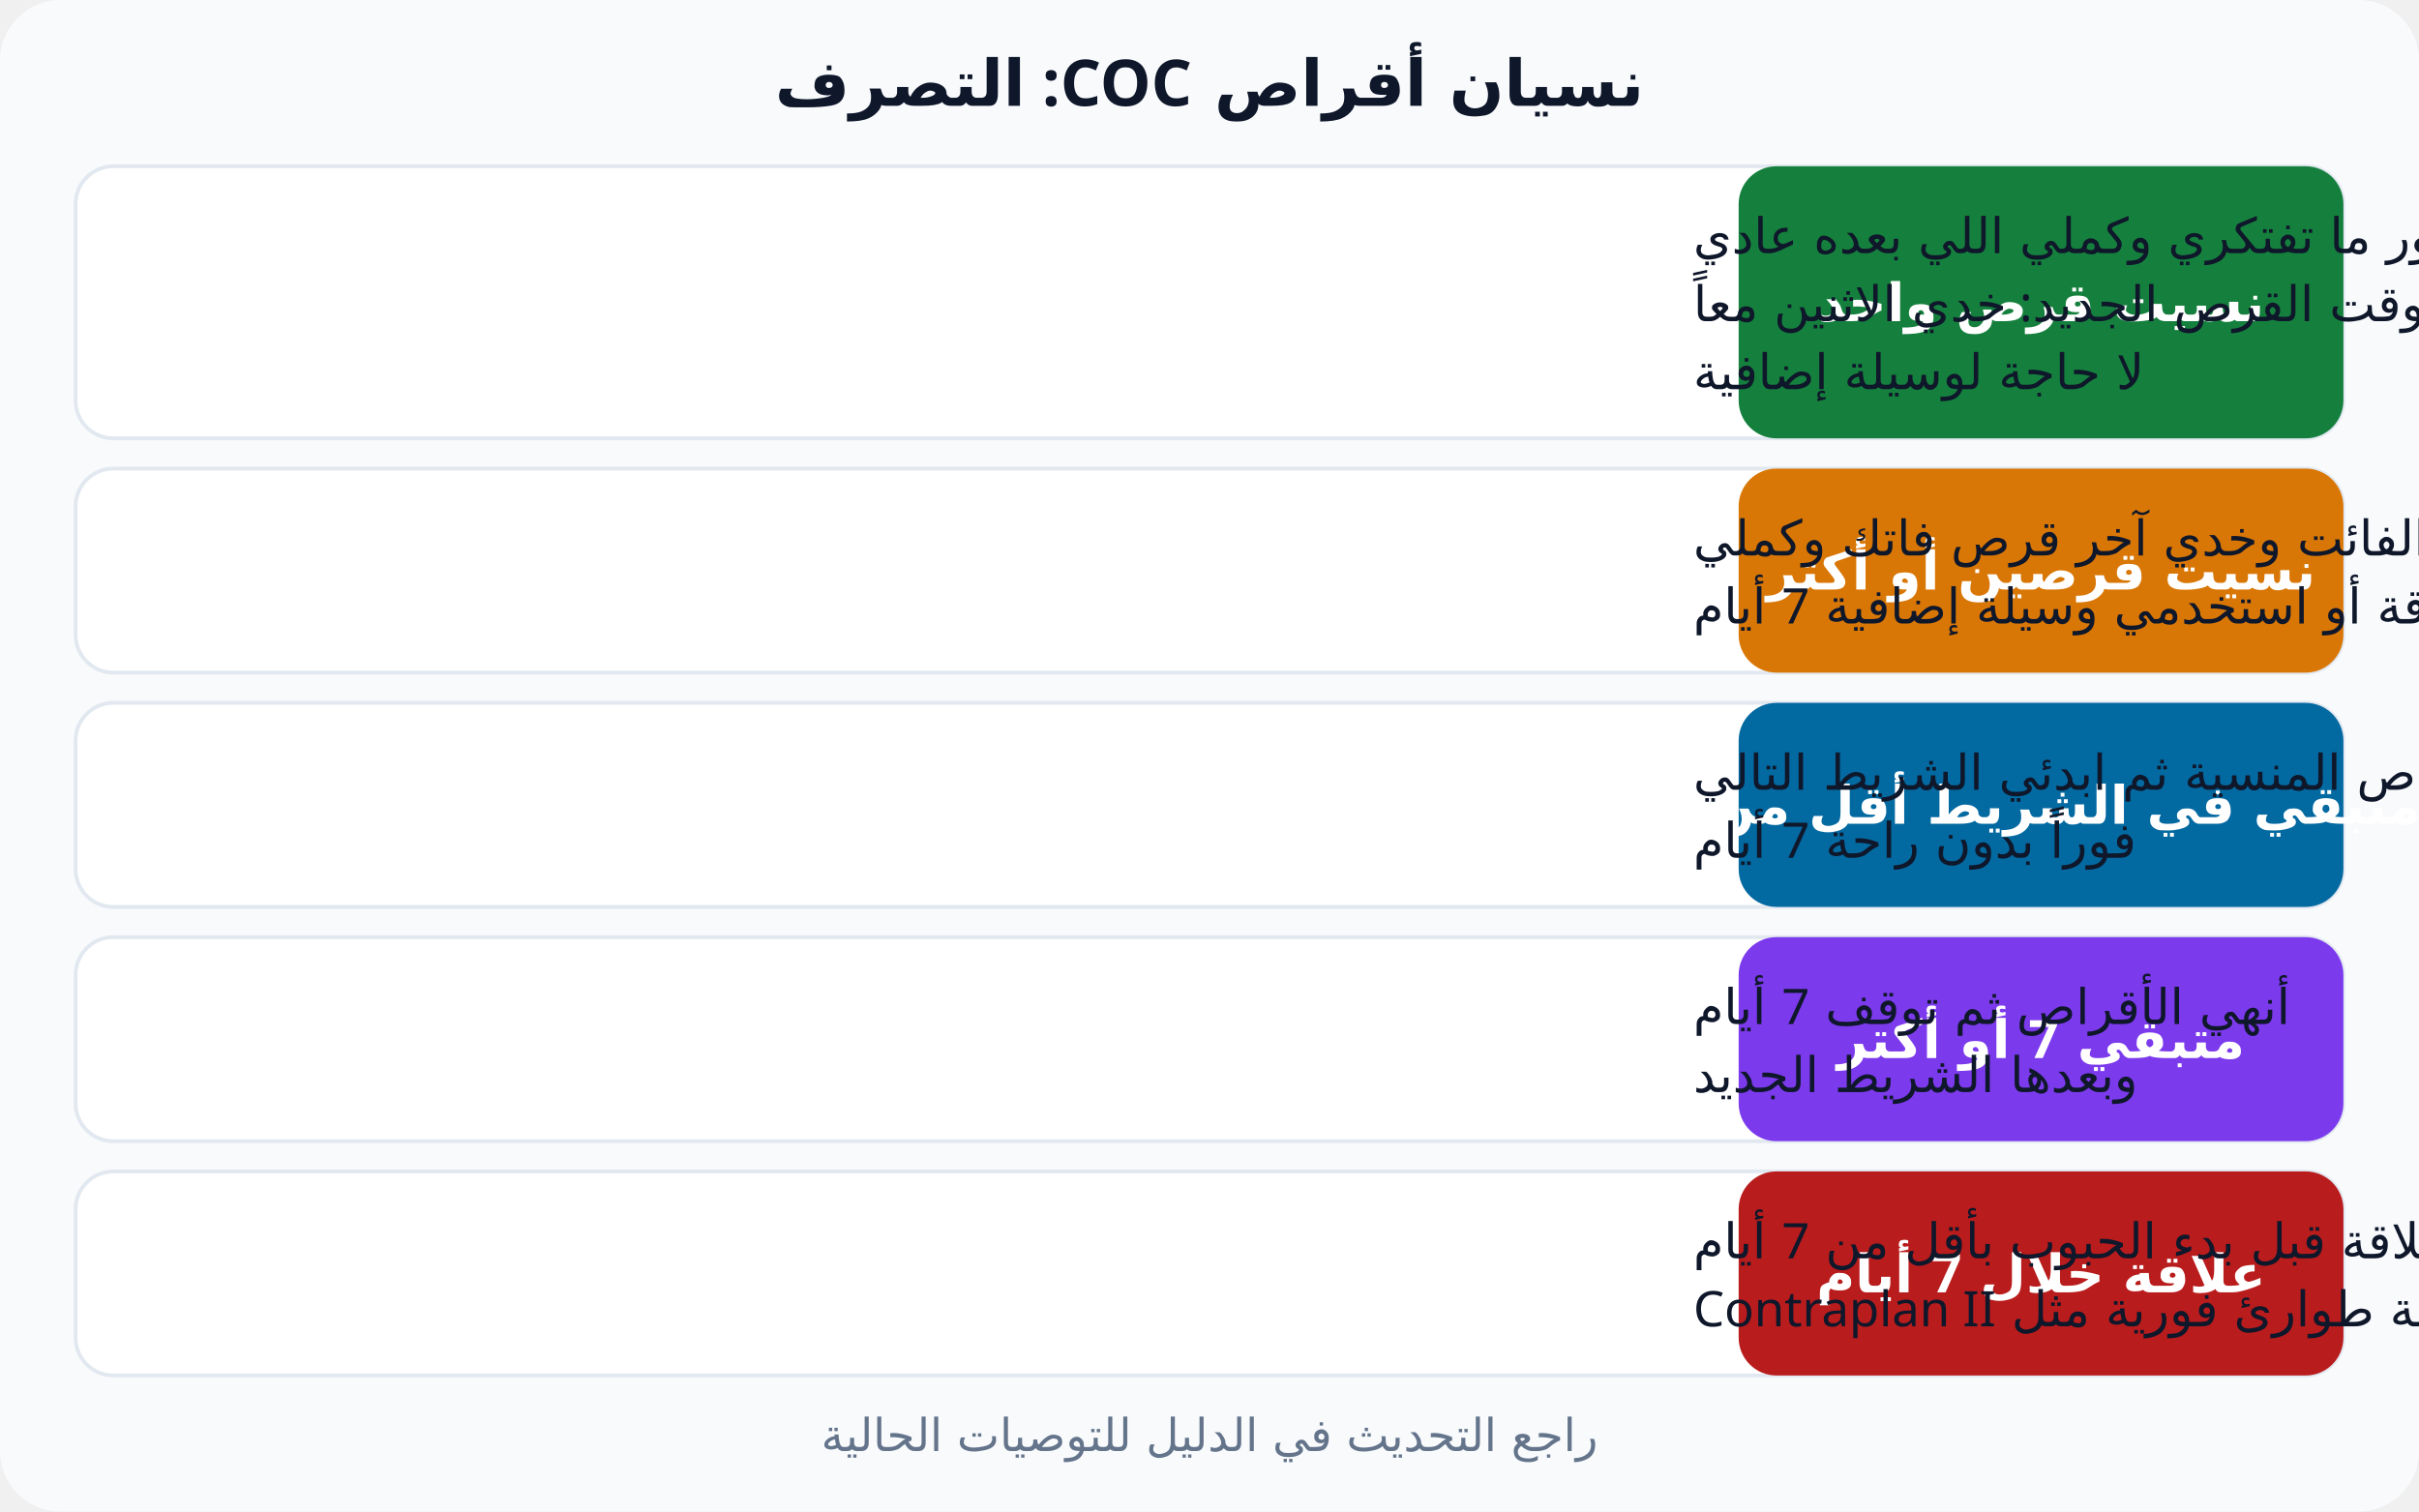
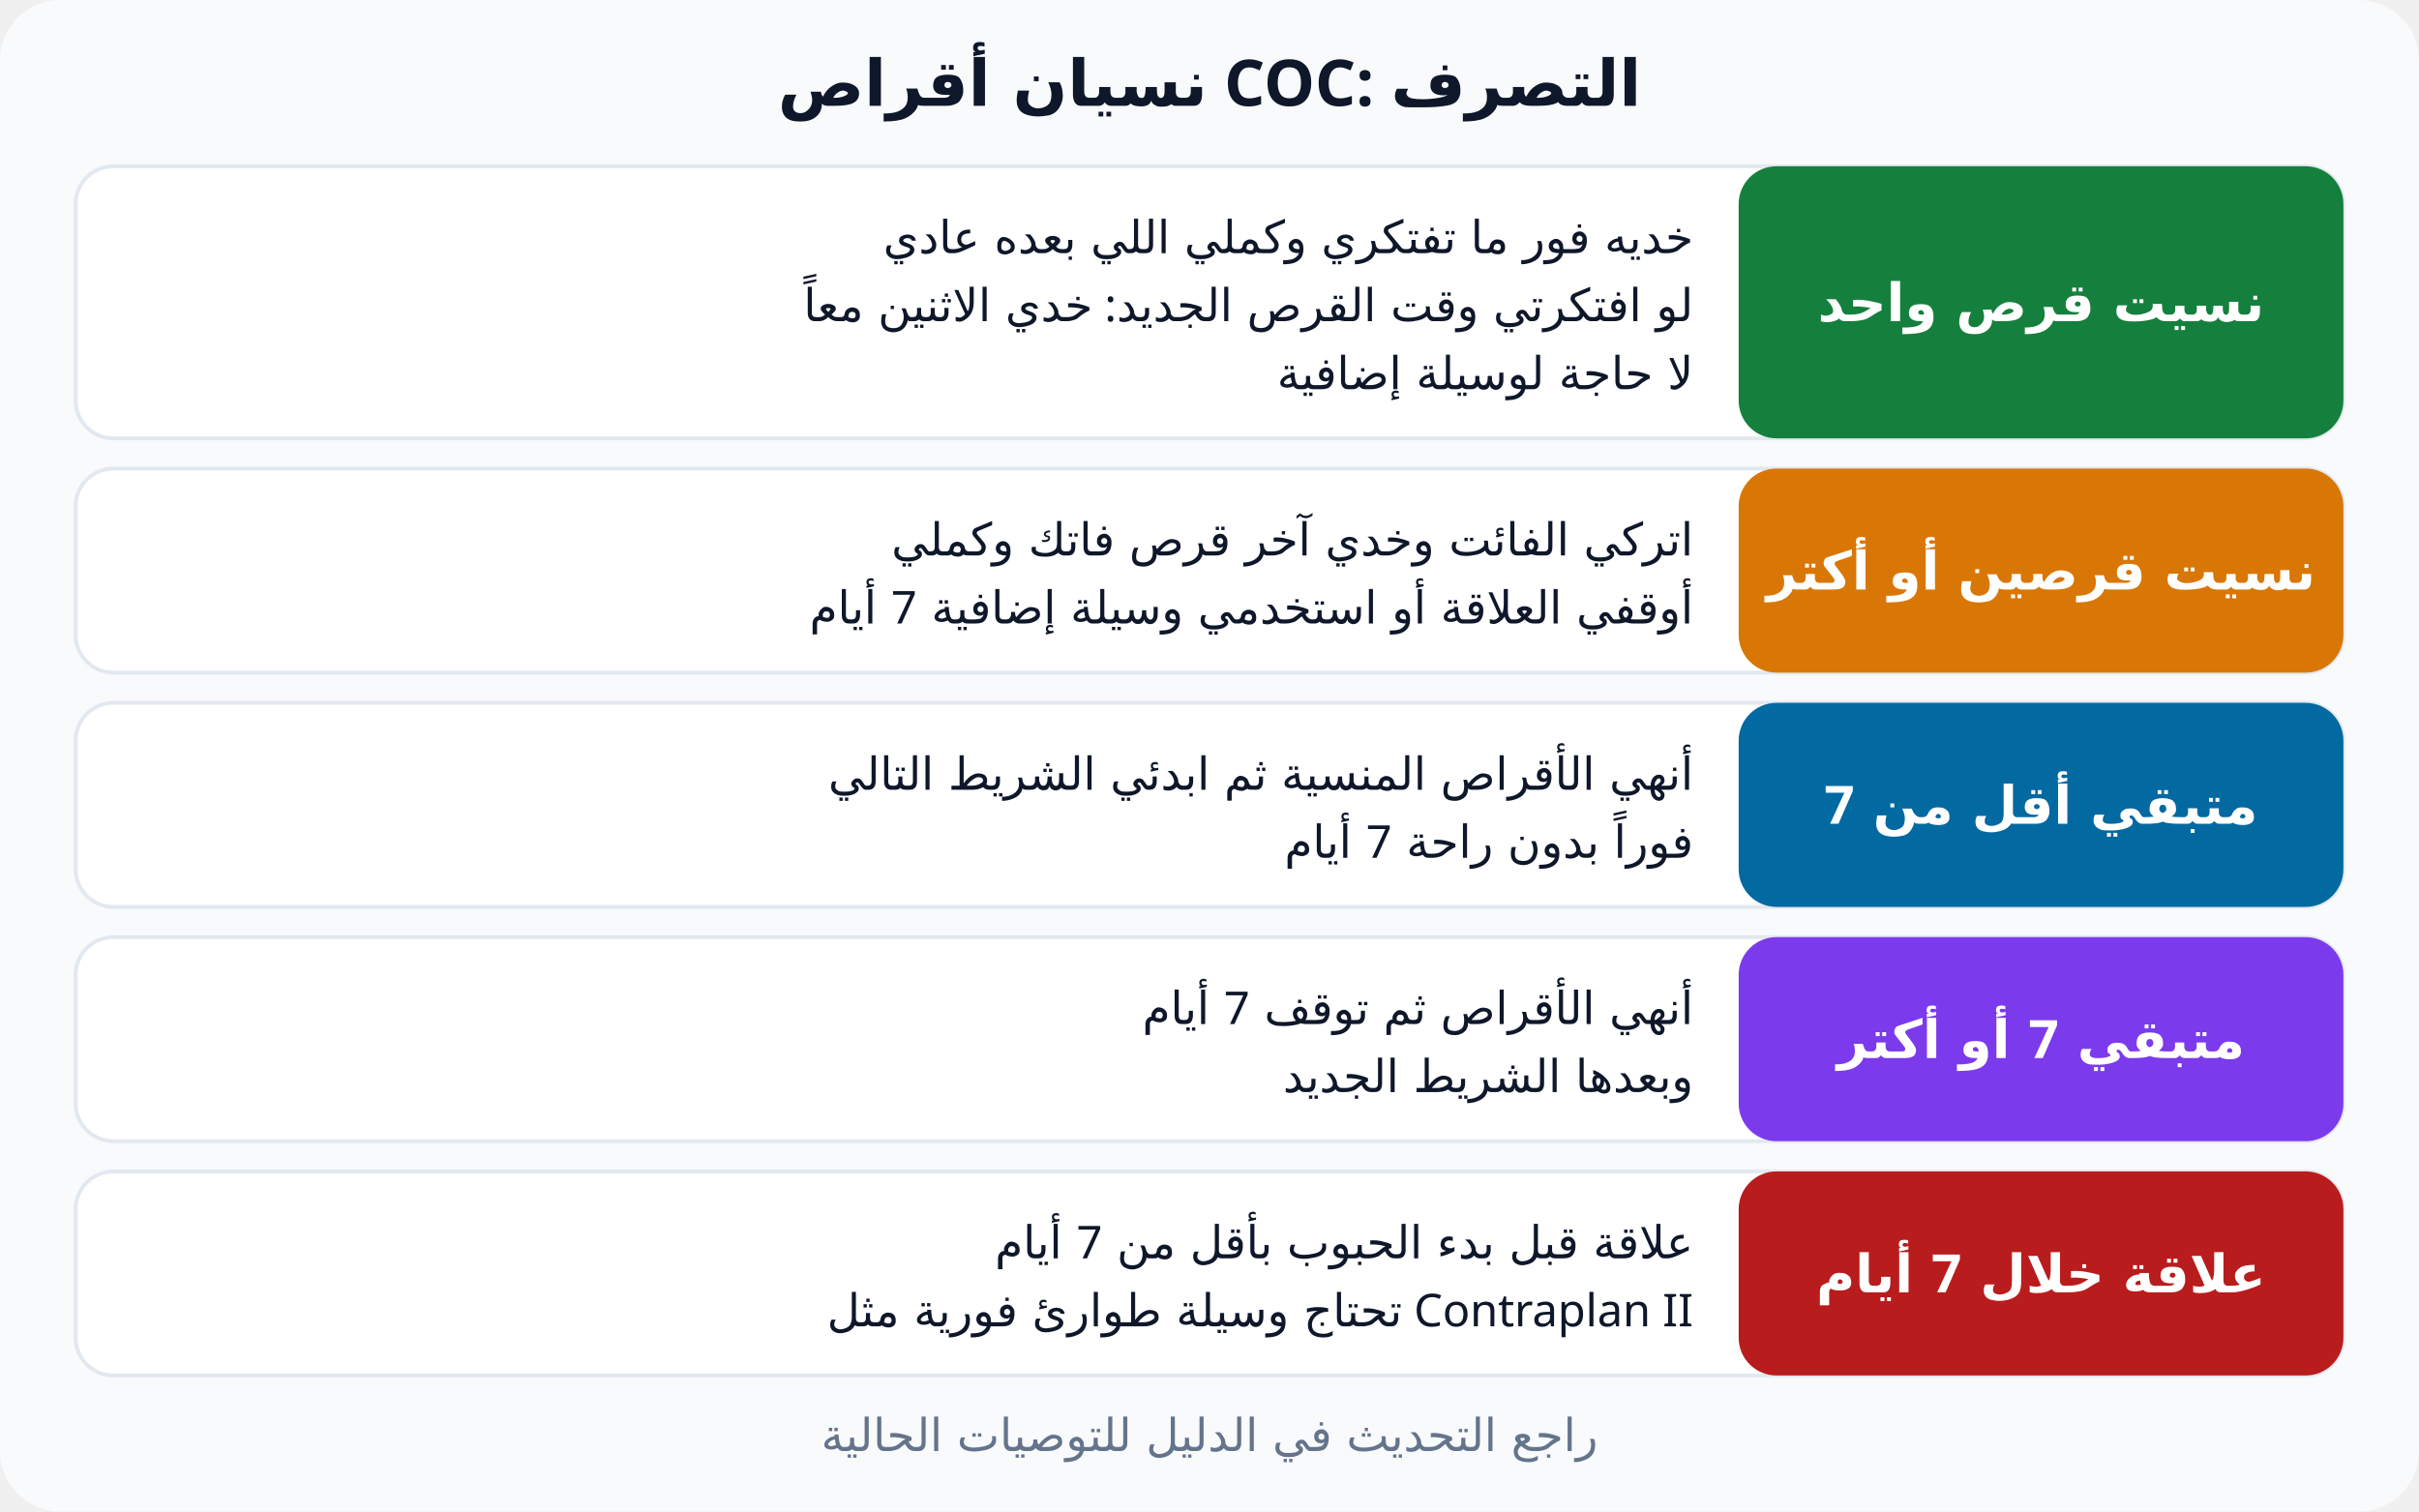
- <svg xmlns="http://www.w3.org/2000/svg" viewBox="0 0 640 400" font-family="Cairo, Tahoma, sans-serif" direction="rtl">
+ <svg xmlns="http://www.w3.org/2000/svg" viewBox="0 0 640 400" font-family="Cairo, Tahoma, sans-serif">
  <rect width="640" height="400" rx="16" fill="#f8fafc" />
  <text x="320" y="28" text-anchor="middle" font-size="17" font-weight="800" fill="#0f172a">نسيان أقراص COC: التصرف</text>
  <rect x="20" y="44" width="600" height="72" rx="10" fill="#fff" stroke="#e2e8f0" />
  <rect x="460" y="44" width="160" height="72" rx="10" fill="#15803d" />
  <text x="540" y="85" text-anchor="middle" font-size="14" font-weight="800" fill="#fff">نسيت قرص واحد</text>
-   <text x="448" y="67" text-anchor="end" font-size="13" fill="#0f172a">خديه فور ما تفتكري وكملي اللي بعده عادي</text>
-   <text x="448" y="85" text-anchor="end" font-size="13" fill="#0f172a">لو افتكرتي وقت القرص الجديد: خدي الاثنين معاً</text>
-   <text x="448" y="103" text-anchor="end" font-size="13" fill="#0f172a">لا حاجة لوسيلة إضافية</text>
+   <text x="448" y="67" text-anchor="end" font-size="12" fill="#0f172a">خديه فور ما تفتكري وكملي اللي بعده عادي</text>
+   <text x="448" y="85" text-anchor="end" font-size="12" fill="#0f172a">لو افتكرتي وقت القرص الجديد: خدي الاثنين معاً</text>
+   <text x="448" y="103" text-anchor="end" font-size="12" fill="#0f172a">لا حاجة لوسيلة إضافية</text>
  <rect x="20" y="124" width="600" height="54" rx="10" fill="#fff" stroke="#e2e8f0" />
  <rect x="460" y="124" width="160" height="54" rx="10" fill="#d97706" />
  <text x="540" y="156" text-anchor="middle" font-size="14" font-weight="800" fill="#fff">نسيت قرصين أو أكتر</text>
-   <text x="448" y="147" text-anchor="end" font-size="13" fill="#0f172a">اتركي الفائت وخدي آخر قرص فاتك وكملي</text>
-   <text x="448" y="165" text-anchor="end" font-size="13" fill="#0f172a">أوقفي العلاقة أو استخدمي وسيلة إضافية 7 أيام</text>
+   <text x="448" y="147" text-anchor="end" font-size="12" fill="#0f172a">اتركي الفائت وخدي آخر قرص فاتك وكملي</text>
+   <text x="448" y="165" text-anchor="end" font-size="12" fill="#0f172a">أوقفي العلاقة أو استخدمي وسيلة إضافية 7 أيام</text>
  <rect x="20" y="186" width="600" height="54" rx="10" fill="#fff" stroke="#e2e8f0" />
  <rect x="460" y="186" width="160" height="54" rx="10" fill="#0369a1" />
-   <text x="540" y="218" text-anchor="middle" font-size="14" font-weight="800" fill="#fff">متبقي في الشريط أقل من 7</text>
-   <text x="448" y="209" text-anchor="end" font-size="13" fill="#0f172a">أنهي الأقراص المنسية ثم ابدئي الشريط التالي</text>
-   <text x="448" y="227" text-anchor="end" font-size="13" fill="#0f172a">فوراً بدون راحة 7 أيام</text>
+   <text x="540" y="218" text-anchor="middle" font-size="14" font-weight="800" fill="#fff">متبقي أقل من 7</text>
+   <text x="448" y="209" text-anchor="end" font-size="12" fill="#0f172a">أنهي الأقراص المنسية ثم ابدئي الشريط التالي</text>
+   <text x="448" y="227" text-anchor="end" font-size="12" fill="#0f172a">فوراً بدون راحة 7 أيام</text>
  <rect x="20" y="248" width="600" height="54" rx="10" fill="#fff" stroke="#e2e8f0" />
  <rect x="460" y="248" width="160" height="54" rx="10" fill="#7c3aed" />
  <text x="540" y="280" text-anchor="middle" font-size="14" font-weight="800" fill="#fff">متبقي 7 أو أكتر</text>
-   <text x="448" y="271" text-anchor="end" font-size="13" fill="#0f172a">أنهي الأقراص ثم توقف 7 أيام</text>
-   <text x="448" y="289" text-anchor="end" font-size="13" fill="#0f172a">وبعدها الشريط الجديد</text>
+   <text x="448" y="271" text-anchor="end" font-size="12" fill="#0f172a">أنهي الأقراص ثم توقف 7 أيام</text>
+   <text x="448" y="289" text-anchor="end" font-size="12" fill="#0f172a">وبعدها الشريط الجديد</text>
  <rect x="20" y="310" width="600" height="54" rx="10" fill="#fff" stroke="#e2e8f0" />
  <rect x="460" y="310" width="160" height="54" rx="10" fill="#b91c1c" />
  <text x="540" y="342" text-anchor="middle" font-size="14" font-weight="800" fill="#fff">علاقة خلال 7 أيام</text>
-   <text x="448" y="333" text-anchor="end" font-size="13" fill="#0f172a">علاقة قبل بدء الحبوب بأقل من 7 أيام</text>
-   <text x="448" y="351" text-anchor="end" font-size="13" fill="#0f172a">تحتاج وسيلة طوارئ فورية مثل Contraplan II</text>
+   <text x="448" y="333" text-anchor="end" font-size="12" fill="#0f172a">علاقة قبل بدء الحبوب بأقل من 7 أيام</text>
+   <text x="448" y="351" text-anchor="end" font-size="12" fill="#0f172a">تحتاج وسيلة طوارئ فورية مثل Contraplan II</text>
  <text x="320" y="384" text-anchor="middle" font-size="12" fill="#64748b">راجع التحديث في الدليل للتوصيات الحالية</text>
</svg>
